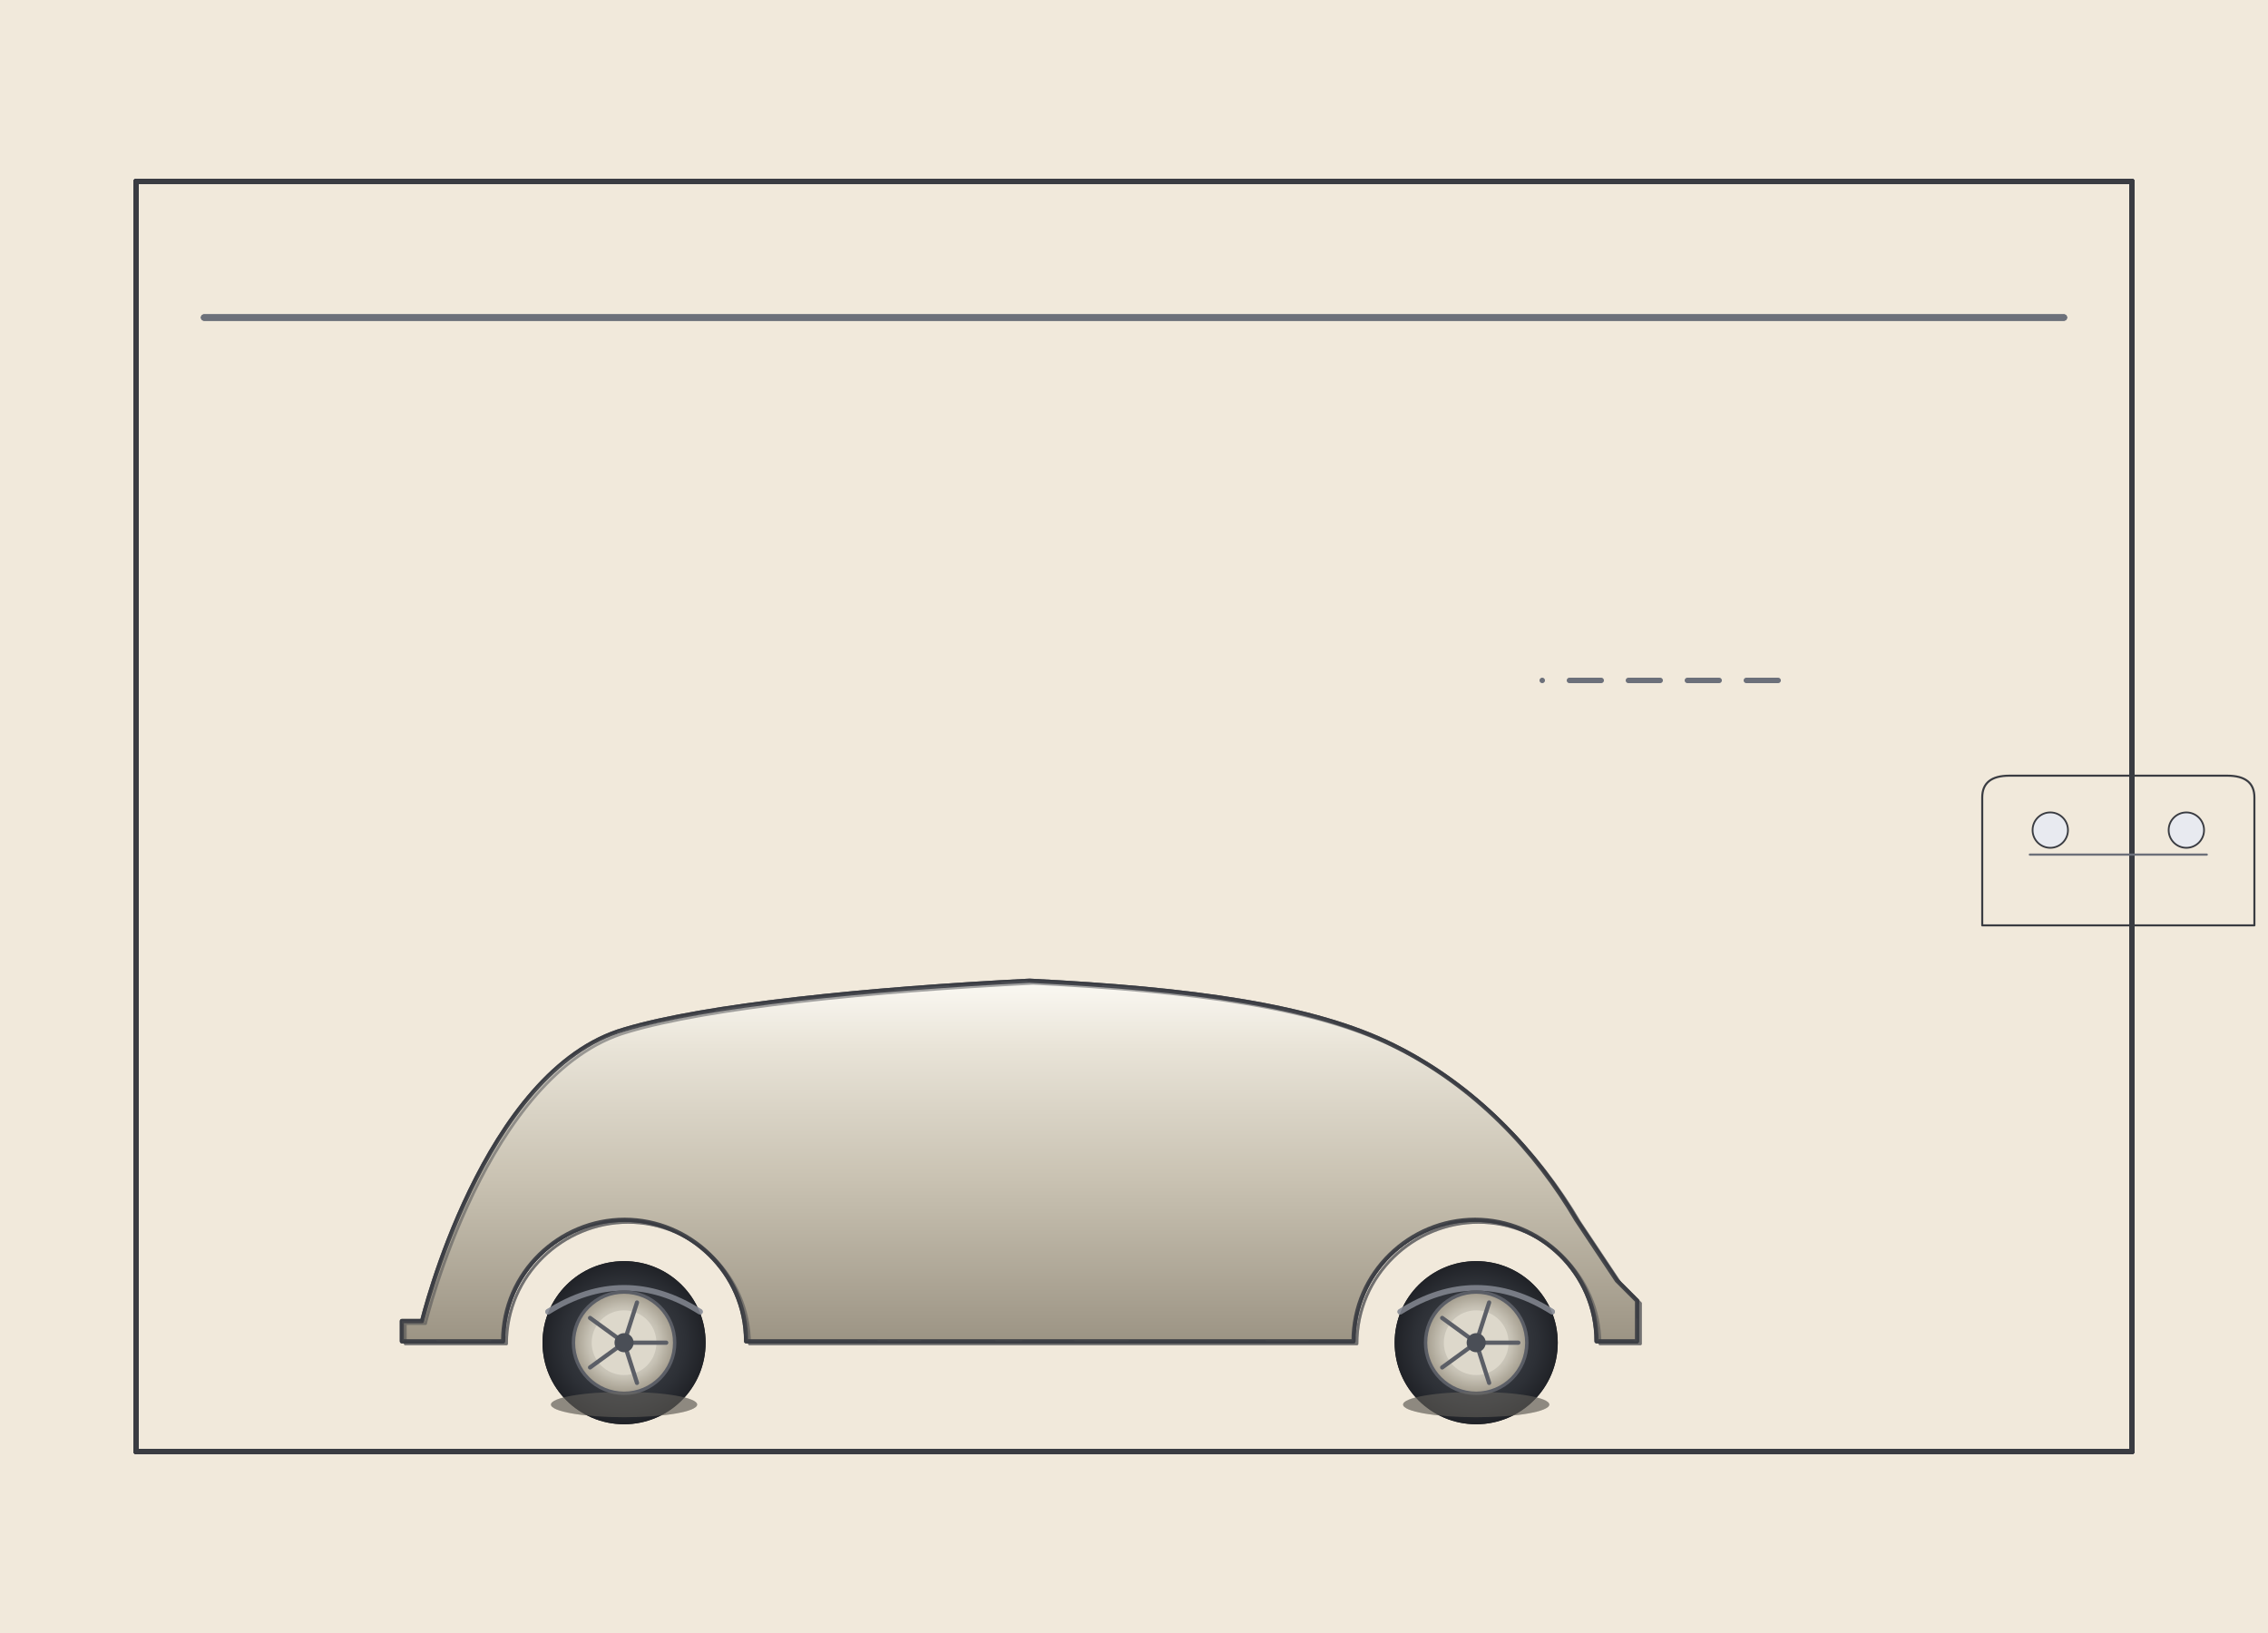
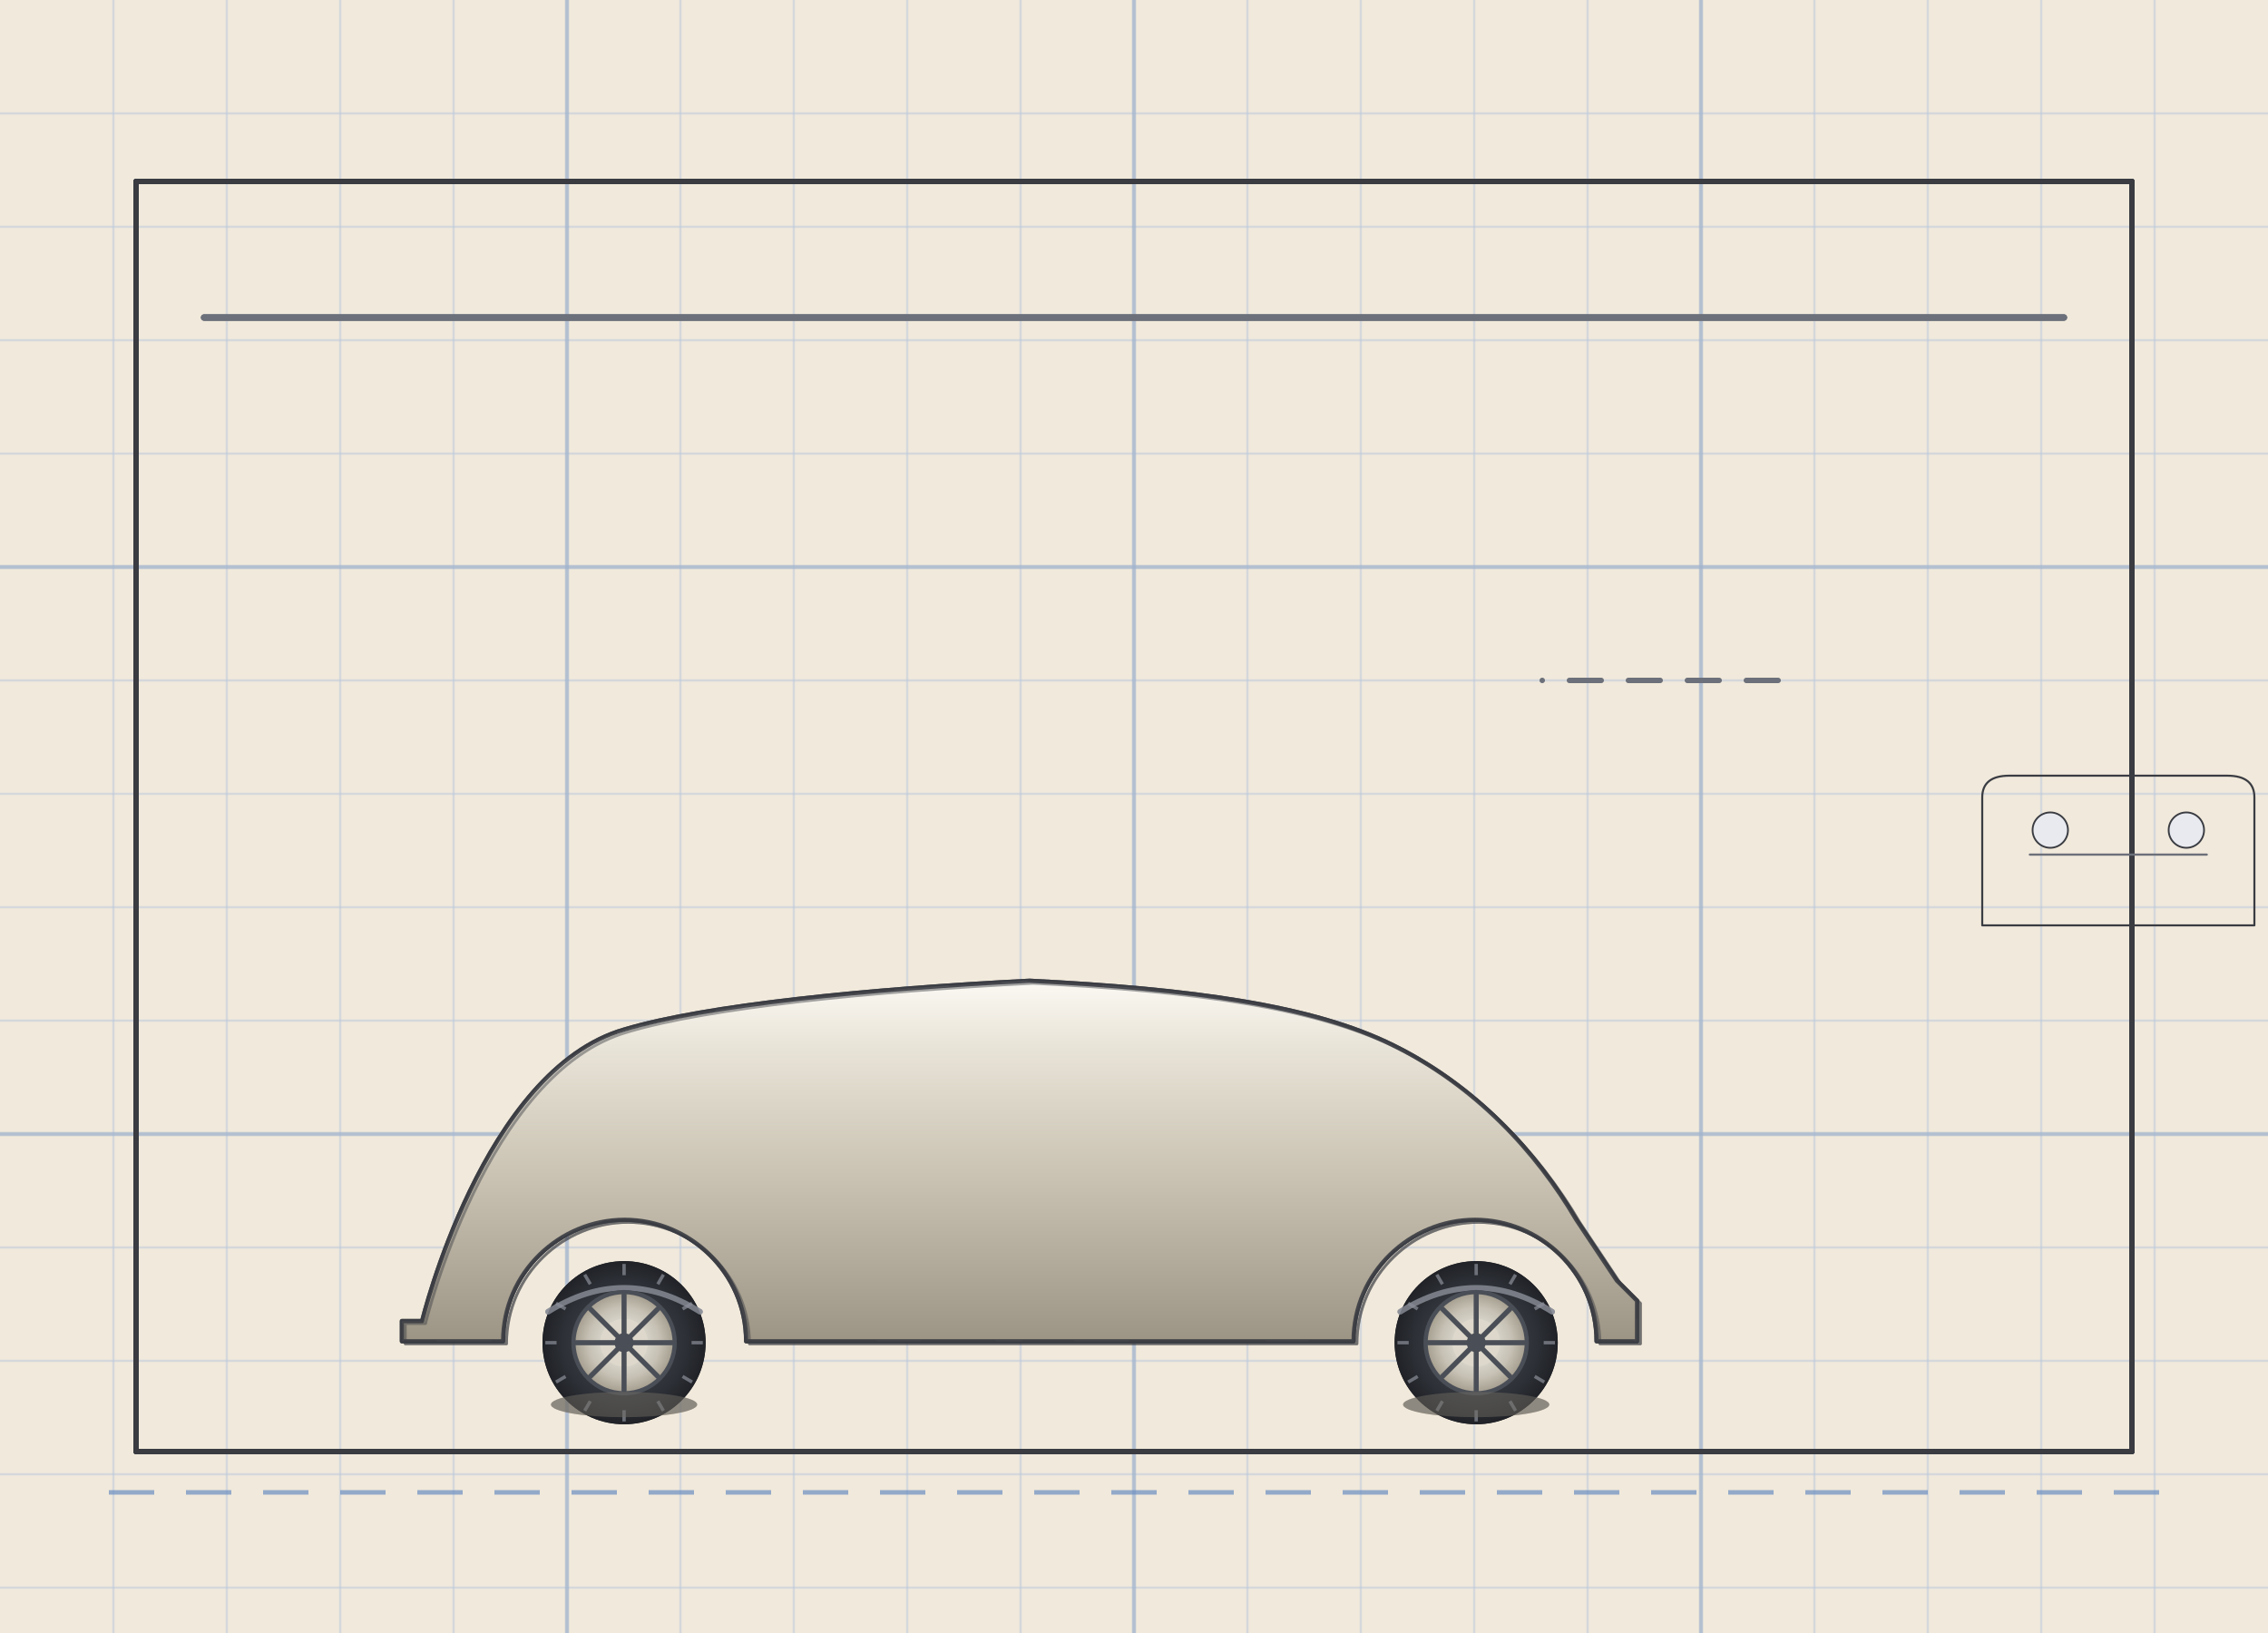
<svg xmlns="http://www.w3.org/2000/svg" viewBox="0 0 500 360" role="img">
  <defs>
    <linearGradient id="gBody" x1="0" y1="0" x2="0" y2="1">
      <stop offset="0%" stop-color="#FBF9F3" />
      <stop offset="18%" stop-color="#E9E4D8" />
      <stop offset="55%" stop-color="#C9C2B2" />
      <stop offset="100%" stop-color="#9C9484" />
    </linearGradient>
    <linearGradient id="gGlass" x1="0" y1="0" x2="0" y2="1">
      <stop offset="0%" stop-color="#55585F" />
      <stop offset="100%" stop-color="#7B7F88" />
    </linearGradient>
    <radialGradient id="gTire" cx="0.5" cy="0.5" r="0.5">
      <stop offset="0%" stop-color="#4A4E55" />
      <stop offset="75%" stop-color="#2D3036" />
      <stop offset="100%" stop-color="#202227" />
    </radialGradient>
    <radialGradient id="gRim" cx="0.5" cy="0.5" r="0.5">
      <stop offset="0%" stop-color="#F3F2EC" />
      <stop offset="70%" stop-color="#C6C1B4" />
      <stop offset="100%" stop-color="#A39C8D" />
    </radialGradient>
    <radialGradient id="gGround" cx="0.5" cy="0.5" r="0.5">
      <stop offset="0%" stop-color="#8A8478" stop-opacity="0.34" />
      <stop offset="100%" stop-color="#8A8478" stop-opacity="0" />
    </radialGradient>
    <radialGradient id="gMetal" cx="0.5" cy="0.36" r="0.66">
      <stop offset="0%" stop-color="#FDFCF8" />
      <stop offset="24%" stop-color="#D4CFC2" />
      <stop offset="48%" stop-color="#8B8478" />
      <stop offset="66%" stop-color="#3A3C42" />
      <stop offset="82%" stop-color="#B9B3A6" />
      <stop offset="100%" stop-color="#6E6A61" />
    </radialGradient>
    <radialGradient id="gMatte" cx="0.5" cy="0.42" r="0.62">
      <stop offset="0%" stop-color="#EFEDE6" />
      <stop offset="55%" stop-color="#B9B4A8" />
      <stop offset="100%" stop-color="#7D786E" />
    </radialGradient>
    <radialGradient id="gGlassBall" cx="0.36" cy="0.32" r="0.7">
      <stop offset="0%" stop-color="#FBF9F3" stop-opacity="0.2" />
      <stop offset="55%" stop-color="#7B7F88" stop-opacity="0.1" />
      <stop offset="100%" stop-color="#3A3C42" stop-opacity="0.38" />
    </radialGradient>
    <linearGradient id="gTonePaper" x1="0" y1="0" x2="0" y2="1">
      <stop offset="0%" stop-color="#D6D0C2" />
      <stop offset="100%" stop-color="#BCB5A5" />
    </linearGradient>
    <linearGradient id="gScreen" x1="0" y1="0" x2="0" y2="1">
      <stop offset="0%" stop-color="#41444C" />
      <stop offset="100%" stop-color="#22242A" />
    </linearGradient>
  </defs>
  <rect x="0" y="0" width="500" height="360" fill="#F1E9DB" />
+   <line x1="25" y1="0" x2="25" y2="360" stroke="#B9C8DC" stroke-width="0.5" opacity="0.5" />
+   <line x1="50" y1="0" x2="50" y2="360" stroke="#B9C8DC" stroke-width="0.5" opacity="0.5" />
+   <line x1="75" y1="0" x2="75" y2="360" stroke="#B9C8DC" stroke-width="0.5" opacity="0.5" />
+   <line x1="100" y1="0" x2="100" y2="360" stroke="#B9C8DC" stroke-width="0.5" opacity="0.5" />
+   <line x1="125" y1="0" x2="125" y2="360" stroke="#B9C8DC" stroke-width="0.5" opacity="0.5" />
+   <line x1="150" y1="0" x2="150" y2="360" stroke="#B9C8DC" stroke-width="0.5" opacity="0.5" />
+   <line x1="175" y1="0" x2="175" y2="360" stroke="#B9C8DC" stroke-width="0.5" opacity="0.5" />
+   <line x1="200" y1="0" x2="200" y2="360" stroke="#B9C8DC" stroke-width="0.5" opacity="0.5" />
+   <line x1="225" y1="0" x2="225" y2="360" stroke="#B9C8DC" stroke-width="0.5" opacity="0.5" />
+   <line x1="250" y1="0" x2="250" y2="360" stroke="#B9C8DC" stroke-width="0.5" opacity="0.5" />
+   <line x1="275" y1="0" x2="275" y2="360" stroke="#B9C8DC" stroke-width="0.5" opacity="0.5" />
+   <line x1="300" y1="0" x2="300" y2="360" stroke="#B9C8DC" stroke-width="0.5" opacity="0.5" />
+   <line x1="325" y1="0" x2="325" y2="360" stroke="#B9C8DC" stroke-width="0.5" opacity="0.5" />
+   <line x1="350" y1="0" x2="350" y2="360" stroke="#B9C8DC" stroke-width="0.5" opacity="0.5" />
+   <line x1="375" y1="0" x2="375" y2="360" stroke="#B9C8DC" stroke-width="0.5" opacity="0.5" />
+   <line x1="400" y1="0" x2="400" y2="360" stroke="#B9C8DC" stroke-width="0.5" opacity="0.5" />
+   <line x1="425" y1="0" x2="425" y2="360" stroke="#B9C8DC" stroke-width="0.5" opacity="0.5" />
+   <line x1="450" y1="0" x2="450" y2="360" stroke="#B9C8DC" stroke-width="0.5" opacity="0.5" />
+   <line x1="475" y1="0" x2="475" y2="360" stroke="#B9C8DC" stroke-width="0.5" opacity="0.5" />
+   <line x1="0" y1="25" x2="500" y2="25" stroke="#B9C8DC" stroke-width="0.5" opacity="0.5" />
+   <line x1="0" y1="50" x2="500" y2="50" stroke="#B9C8DC" stroke-width="0.5" opacity="0.5" />
+   <line x1="0" y1="75" x2="500" y2="75" stroke="#B9C8DC" stroke-width="0.5" opacity="0.5" />
+   <line x1="0" y1="100" x2="500" y2="100" stroke="#B9C8DC" stroke-width="0.5" opacity="0.5" />
+   <line x1="0" y1="125" x2="500" y2="125" stroke="#B9C8DC" stroke-width="0.5" opacity="0.5" />
+   <line x1="0" y1="150" x2="500" y2="150" stroke="#B9C8DC" stroke-width="0.5" opacity="0.5" />
+   <line x1="0" y1="175" x2="500" y2="175" stroke="#B9C8DC" stroke-width="0.5" opacity="0.5" />
+   <line x1="0" y1="200" x2="500" y2="200" stroke="#B9C8DC" stroke-width="0.5" opacity="0.5" />
+   <line x1="0" y1="225" x2="500" y2="225" stroke="#B9C8DC" stroke-width="0.5" opacity="0.5" />
+   <line x1="0" y1="250" x2="500" y2="250" stroke="#B9C8DC" stroke-width="0.5" opacity="0.5" />
+   <line x1="0" y1="275" x2="500" y2="275" stroke="#B9C8DC" stroke-width="0.5" opacity="0.5" />
+   <line x1="0" y1="300" x2="500" y2="300" stroke="#B9C8DC" stroke-width="0.5" opacity="0.5" />
+   <line x1="0" y1="325" x2="500" y2="325" stroke="#B9C8DC" stroke-width="0.5" opacity="0.5" />
+   <line x1="0" y1="350" x2="500" y2="350" stroke="#B9C8DC" stroke-width="0.5" opacity="0.5" />
+   <line x1="125" y1="0" x2="125" y2="360" stroke="#9FB2CC" stroke-width="0.9" opacity="0.65" />
+   <line x1="250" y1="0" x2="250" y2="360" stroke="#9FB2CC" stroke-width="0.9" opacity="0.65" />
+   <line x1="375" y1="0" x2="375" y2="360" stroke="#9FB2CC" stroke-width="0.9" opacity="0.65" />
+   <line x1="0" y1="125" x2="500" y2="125" stroke="#9FB2CC" stroke-width="0.9" opacity="0.65" />
+   <line x1="0" y1="250" x2="500" y2="250" stroke="#9FB2CC" stroke-width="0.9" opacity="0.65" />
+   <line x1="24" y1="329" x2="476" y2="329" stroke="#6B8FC2" stroke-width="1.0" stroke-dasharray="10 7" opacity="0.7" />
  <path d="M30 40 L470 40 L470 320 L30 320 Z" stroke="#3A3C42" stroke-width="1.2" stroke-linecap="round" stroke-linejoin="round" fill="none" />
  <line x1="45" y1="70" x2="455" y2="70" stroke="#6C707A" stroke-width="1.4" stroke-linecap="round" stroke-linejoin="round" />
  <path d="M30 40 L470 40 L470 320 L30 320 Z" stroke="#3A3C42" stroke-width="1.2" stroke-linecap="round" stroke-linejoin="round" fill="none" />
  <line x1="45" y1="70" x2="455" y2="70" stroke="#6C707A" stroke-width="1.4" stroke-linecap="round" stroke-linejoin="round" />
  <g transform="translate(70 110) scale(0.62)">
    <path d="M37.2 292.3 C37.2 292.3 58.8 203.0 109.2 188.6 C138.0 180.0 195.6 174.2 253.2 171.3 C310.8 174.2 354.0 180.0 382.8 194.4 C411.6 208.7 433.2 231.8 447.6 256.3 L462.0 277.9 L469.2 285.1 L469.2 299.5 L454.8 299.5 C454.8 275.0 434.6 256.3 411.6 256.3 C388.6 256.3 368.4 275.0 368.4 299.5 L152.4 299.5 C152.4 275.0 132.2 256.3 109.2 256.3 C86.2 256.3 66.0 275.0 66.0 299.5 L30.0 299.5 L30.0 292.3 Z" fill="url(#gBody)" />
    <path d="M37.2 292.3 C37.2 292.3 58.8 203.0 109.2 188.6 C138.0 180.0 195.6 174.2 253.2 171.3 C310.8 174.2 354.0 180.0 382.8 194.4 C411.6 208.7 433.2 231.8 447.6 256.3 L462.0 277.9 L469.2 285.1 L469.2 299.5 L454.8 299.5 C454.8 275.0 434.6 256.3 411.6 256.3 C388.6 256.3 368.4 275.0 368.4 299.5 L152.4 299.5 C152.4 275.0 132.2 256.3 109.2 256.3 C86.2 256.3 66.0 275.0 66.0 299.5 L30.0 299.5 L30.0 292.3 Z" stroke="#3A3C42" stroke-width="1.5" stroke-linecap="round" stroke-linejoin="round" fill="none" opacity="0.9" />
    <path d="M37.2 292.3 C37.2 292.3 58.8 203.0 109.2 188.6 C138.0 180.0 195.6 174.2 253.2 171.3 C310.8 174.2 354.0 180.0 382.8 194.4 C411.6 208.7 433.2 231.8 447.6 256.3 L462.0 277.9 L469.2 285.1 L469.2 299.5 L454.8 299.5 C454.8 275.0 434.6 256.3 411.6 256.3 C388.6 256.3 368.4 275.0 368.4 299.5 L152.4 299.5 C152.4 275.0 132.2 256.3 109.2 256.3 C86.2 256.3 66.0 275.0 66.0 299.5 L30.0 299.5 L30.0 292.3 Z" stroke="#3A3C42" stroke-width="1" stroke-linecap="round" stroke-linejoin="round" fill="none" opacity="0.45" transform="translate(1.2 0.9)" />
    <path d="M37.2 292.3 C37.2 292.3 58.8 203.0 109.2 188.6 C138.0 180.0 195.6 174.2 253.2 171.3 C310.8 174.2 354.0 180.0 382.8 194.4 C411.6 208.7 433.2 231.8 447.6 256.3 L462.0 277.9 L469.2 285.1 L469.2 299.5 L454.8 299.5 C454.8 275.0 434.6 256.3 411.6 256.3 C388.6 256.3 368.4 275.0 368.4 299.5 L152.4 299.5 C152.4 275.0 132.2 256.3 109.2 256.3 C86.2 256.3 66.0 275.0 66.0 299.5 L30.0 299.5 L30.0 292.3 Z" stroke="#3A3C42" stroke-width="0.8" stroke-linecap="round" stroke-linejoin="round" fill="none" stroke-dasharray="26 16 48 20 18 10" opacity="0.5" />
    <circle cx="109" cy="300" r="29" fill="url(#gTire)" />
+     <line x1="133.0" y1="300.0" x2="137.0" y2="300.0" stroke="#8B8F98" stroke-width="1.2" opacity="0.7" />
+     <line x1="129.8" y1="312.0" x2="133.2" y2="314.0" stroke="#8B8F98" stroke-width="1.2" opacity="0.7" />
+     <line x1="121.0" y1="320.8" x2="123.0" y2="324.2" stroke="#8B8F98" stroke-width="1.2" opacity="0.7" />
+     <line x1="109.0" y1="324.0" x2="109.0" y2="328.0" stroke="#8B8F98" stroke-width="1.2" opacity="0.7" />
+     <line x1="97.0" y1="320.8" x2="95.0" y2="324.2" stroke="#8B8F98" stroke-width="1.2" opacity="0.7" />
+     <line x1="88.2" y1="312.0" x2="84.8" y2="314.0" stroke="#8B8F98" stroke-width="1.2" opacity="0.7" />
+     <line x1="85.0" y1="300.0" x2="81.0" y2="300.0" stroke="#8B8F98" stroke-width="1.2" opacity="0.7" />
+     <line x1="88.2" y1="288.0" x2="84.8" y2="286.0" stroke="#8B8F98" stroke-width="1.2" opacity="0.7" />
+     <line x1="97.0" y1="279.2" x2="95.0" y2="275.8" stroke="#8B8F98" stroke-width="1.2" opacity="0.7" />
+     <line x1="109.0" y1="276.0" x2="109.0" y2="272.0" stroke="#8B8F98" stroke-width="1.2" opacity="0.7" />
+     <line x1="121.0" y1="279.2" x2="123.0" y2="275.8" stroke="#8B8F98" stroke-width="1.2" opacity="0.7" />
+     <line x1="129.8" y1="288.0" x2="133.2" y2="286.0" stroke="#8B8F98" stroke-width="1.2" opacity="0.7" />
    <path d="M82 289 Q109 272 136 289" stroke="#8B8F98" stroke-width="2.0" fill="none" stroke-linecap="round" opacity="0.8" />
-     <circle cx="109" cy="300" r="18" fill="url(#gRim)" stroke="#5B5E66" stroke-width="1.2" />
-     <circle cx="109" cy="300" r="11.5" fill="#DDD8CB" />
-     <line x1="109" y1="300" x2="124.0" y2="300.0" stroke="#5B5E66" stroke-width="1.5" stroke-linecap="round" />
-     <line x1="109" y1="300" x2="113.6" y2="314.3" stroke="#5B5E66" stroke-width="1.5" stroke-linecap="round" />
-     <line x1="109" y1="300" x2="96.9" y2="308.8" stroke="#5B5E66" stroke-width="1.5" stroke-linecap="round" />
-     <line x1="109" y1="300" x2="96.9" y2="291.2" stroke="#5B5E66" stroke-width="1.5" stroke-linecap="round" />
-     <line x1="109" y1="300" x2="113.6" y2="285.7" stroke="#5B5E66" stroke-width="1.5" stroke-linecap="round" />
+     <circle cx="109" cy="300" r="18" fill="url(#gRim)" stroke="#4A4E56" stroke-width="1.5" />
+     <circle cx="109" cy="300" r="8.5" fill="#DDD8CB" />
+     <line x1="109" y1="300" x2="126.0" y2="300.0" stroke="#4A4E56" stroke-width="1.8" stroke-linecap="round" />
+     <line x1="109" y1="300" x2="121.0" y2="312.0" stroke="#4A4E56" stroke-width="1.8" stroke-linecap="round" />
+     <line x1="109" y1="300" x2="109.0" y2="317.0" stroke="#4A4E56" stroke-width="1.8" stroke-linecap="round" />
+     <line x1="109" y1="300" x2="97.0" y2="312.0" stroke="#4A4E56" stroke-width="1.8" stroke-linecap="round" />
+     <line x1="109" y1="300" x2="92.0" y2="300.0" stroke="#4A4E56" stroke-width="1.8" stroke-linecap="round" />
+     <line x1="109" y1="300" x2="97.0" y2="288.0" stroke="#4A4E56" stroke-width="1.8" stroke-linecap="round" />
+     <line x1="109" y1="300" x2="109.0" y2="283.0" stroke="#4A4E56" stroke-width="1.8" stroke-linecap="round" />
+     <line x1="109" y1="300" x2="121.0" y2="288.0" stroke="#4A4E56" stroke-width="1.8" stroke-linecap="round" />
    <circle cx="109" cy="300" r="3.4" fill="#4A4E56" />
    <ellipse cx="109" cy="322" rx="26" ry="4.5" fill="#6E6A61" opacity="0.5" />
    <circle cx="412" cy="300" r="29" fill="url(#gTire)" />
+     <line x1="436.0" y1="300.0" x2="440.0" y2="300.0" stroke="#8B8F98" stroke-width="1.2" opacity="0.7" />
+     <line x1="432.8" y1="312.0" x2="436.2" y2="314.0" stroke="#8B8F98" stroke-width="1.2" opacity="0.7" />
+     <line x1="424.0" y1="320.8" x2="426.0" y2="324.2" stroke="#8B8F98" stroke-width="1.2" opacity="0.7" />
+     <line x1="412.0" y1="324.0" x2="412.0" y2="328.0" stroke="#8B8F98" stroke-width="1.2" opacity="0.7" />
+     <line x1="400.0" y1="320.8" x2="398.0" y2="324.2" stroke="#8B8F98" stroke-width="1.2" opacity="0.7" />
+     <line x1="391.2" y1="312.0" x2="387.8" y2="314.0" stroke="#8B8F98" stroke-width="1.2" opacity="0.7" />
+     <line x1="388.0" y1="300.0" x2="384.0" y2="300.0" stroke="#8B8F98" stroke-width="1.2" opacity="0.7" />
+     <line x1="391.2" y1="288.0" x2="387.8" y2="286.0" stroke="#8B8F98" stroke-width="1.2" opacity="0.7" />
+     <line x1="400.0" y1="279.2" x2="398.0" y2="275.8" stroke="#8B8F98" stroke-width="1.2" opacity="0.7" />
+     <line x1="412.0" y1="276.0" x2="412.0" y2="272.0" stroke="#8B8F98" stroke-width="1.2" opacity="0.7" />
+     <line x1="424.0" y1="279.2" x2="426.0" y2="275.8" stroke="#8B8F98" stroke-width="1.2" opacity="0.7" />
+     <line x1="432.8" y1="288.0" x2="436.2" y2="286.0" stroke="#8B8F98" stroke-width="1.2" opacity="0.7" />
    <path d="M385 289 Q412 272 439 289" stroke="#8B8F98" stroke-width="2.0" fill="none" stroke-linecap="round" opacity="0.8" />
-     <circle cx="412" cy="300" r="18" fill="url(#gRim)" stroke="#5B5E66" stroke-width="1.2" />
-     <circle cx="412" cy="300" r="11.5" fill="#DDD8CB" />
-     <line x1="412" y1="300" x2="427.0" y2="300.0" stroke="#5B5E66" stroke-width="1.5" stroke-linecap="round" />
-     <line x1="412" y1="300" x2="416.6" y2="314.3" stroke="#5B5E66" stroke-width="1.5" stroke-linecap="round" />
-     <line x1="412" y1="300" x2="399.9" y2="308.8" stroke="#5B5E66" stroke-width="1.5" stroke-linecap="round" />
-     <line x1="412" y1="300" x2="399.9" y2="291.2" stroke="#5B5E66" stroke-width="1.5" stroke-linecap="round" />
-     <line x1="412" y1="300" x2="416.6" y2="285.7" stroke="#5B5E66" stroke-width="1.5" stroke-linecap="round" />
+     <circle cx="412" cy="300" r="18" fill="url(#gRim)" stroke="#4A4E56" stroke-width="1.5" />
+     <circle cx="412" cy="300" r="8.5" fill="#DDD8CB" />
+     <line x1="412" y1="300" x2="429.0" y2="300.0" stroke="#4A4E56" stroke-width="1.8" stroke-linecap="round" />
+     <line x1="412" y1="300" x2="424.0" y2="312.0" stroke="#4A4E56" stroke-width="1.8" stroke-linecap="round" />
+     <line x1="412" y1="300" x2="412.0" y2="317.0" stroke="#4A4E56" stroke-width="1.8" stroke-linecap="round" />
+     <line x1="412" y1="300" x2="400.0" y2="312.0" stroke="#4A4E56" stroke-width="1.8" stroke-linecap="round" />
+     <line x1="412" y1="300" x2="395.0" y2="300.0" stroke="#4A4E56" stroke-width="1.8" stroke-linecap="round" />
+     <line x1="412" y1="300" x2="400.0" y2="288.0" stroke="#4A4E56" stroke-width="1.8" stroke-linecap="round" />
+     <line x1="412" y1="300" x2="412.0" y2="283.0" stroke="#4A4E56" stroke-width="1.8" stroke-linecap="round" />
+     <line x1="412" y1="300" x2="424.0" y2="288.0" stroke="#4A4E56" stroke-width="1.8" stroke-linecap="round" />
    <circle cx="412" cy="300" r="3.4" fill="#4A4E56" />
    <ellipse cx="412" cy="322" rx="26" ry="4.5" fill="#6E6A61" opacity="0.5" />
  </g>
  <path d="M30 40 L470 40 L470 320 L30 320 Z" stroke="#3A3C42" stroke-width="1.2" stroke-linecap="round" stroke-linejoin="round" fill="none" />
  <line x1="45" y1="70" x2="455" y2="70" stroke="#6C707A" stroke-width="1.4" stroke-linecap="round" stroke-linejoin="round" />
  <g transform="translate(70 110) scale(0.62)">
    <path d="M37.2 292.3 C37.2 292.3 58.8 203.0 109.2 188.6 C138.0 180.0 195.6 174.2 253.2 171.3 C310.8 174.2 354.0 180.0 382.8 194.4 C411.6 208.7 433.2 231.8 447.6 256.3 L462.0 277.9 L469.2 285.1 L469.2 299.5 L454.8 299.5 C454.8 275.0 434.6 256.3 411.6 256.3 C388.6 256.3 368.4 275.0 368.4 299.5 L152.4 299.5 C152.4 275.0 132.2 256.3 109.2 256.3 C86.2 256.3 66.0 275.0 66.0 299.5 L30.0 299.5 L30.0 292.3 Z" fill="url(#gBody)" />
    <path d="M37.2 292.3 C37.2 292.3 58.8 203.0 109.2 188.6 C138.0 180.0 195.6 174.2 253.2 171.3 C310.8 174.2 354.0 180.0 382.8 194.4 C411.6 208.7 433.2 231.8 447.6 256.3 L462.0 277.9 L469.2 285.1 L469.2 299.5 L454.8 299.5 C454.8 275.0 434.6 256.3 411.6 256.3 C388.6 256.3 368.4 275.0 368.4 299.5 L152.4 299.5 C152.4 275.0 132.2 256.3 109.2 256.3 C86.2 256.3 66.0 275.0 66.0 299.5 L30.0 299.5 L30.0 292.3 Z" stroke="#3A3C42" stroke-width="1.5" stroke-linecap="round" stroke-linejoin="round" fill="none" opacity="0.9" />
    <path d="M37.2 292.3 C37.2 292.3 58.8 203.0 109.2 188.6 C138.0 180.0 195.6 174.2 253.2 171.3 C310.8 174.2 354.0 180.0 382.8 194.4 C411.6 208.7 433.2 231.8 447.6 256.3 L462.0 277.9 L469.2 285.1 L469.2 299.5 L454.8 299.5 C454.8 275.0 434.6 256.3 411.6 256.3 C388.6 256.3 368.4 275.0 368.4 299.5 L152.4 299.5 C152.4 275.0 132.2 256.3 109.2 256.3 C86.2 256.3 66.0 275.0 66.0 299.5 L30.0 299.5 L30.0 292.3 Z" stroke="#3A3C42" stroke-width="1" stroke-linecap="round" stroke-linejoin="round" fill="none" opacity="0.45" transform="translate(1.2 0.9)" />
    <path d="M37.2 292.3 C37.2 292.3 58.8 203.0 109.2 188.6 C138.0 180.0 195.6 174.2 253.2 171.3 C310.8 174.2 354.0 180.0 382.8 194.4 C411.6 208.7 433.2 231.8 447.6 256.3 L462.0 277.9 L469.2 285.1 L469.2 299.5 L454.8 299.5 C454.8 275.0 434.6 256.3 411.6 256.3 C388.6 256.3 368.4 275.0 368.4 299.5 L152.4 299.5 C152.4 275.0 132.2 256.3 109.2 256.3 C86.2 256.3 66.0 275.0 66.0 299.5 L30.0 299.5 L30.0 292.3 Z" stroke="#3A3C42" stroke-width="0.8" stroke-linecap="round" stroke-linejoin="round" fill="none" stroke-dasharray="26 16 48 20 18 10" opacity="0.5" />
    <circle cx="109" cy="300" r="29" fill="url(#gTire)" />
+     <line x1="133.0" y1="300.0" x2="137.0" y2="300.0" stroke="#8B8F98" stroke-width="1.2" opacity="0.7" />
+     <line x1="129.8" y1="312.0" x2="133.2" y2="314.0" stroke="#8B8F98" stroke-width="1.2" opacity="0.7" />
+     <line x1="121.0" y1="320.8" x2="123.0" y2="324.2" stroke="#8B8F98" stroke-width="1.2" opacity="0.7" />
+     <line x1="109.0" y1="324.0" x2="109.0" y2="328.0" stroke="#8B8F98" stroke-width="1.2" opacity="0.7" />
+     <line x1="97.0" y1="320.8" x2="95.0" y2="324.2" stroke="#8B8F98" stroke-width="1.2" opacity="0.7" />
+     <line x1="88.2" y1="312.0" x2="84.8" y2="314.0" stroke="#8B8F98" stroke-width="1.2" opacity="0.7" />
+     <line x1="85.0" y1="300.0" x2="81.0" y2="300.0" stroke="#8B8F98" stroke-width="1.2" opacity="0.7" />
+     <line x1="88.2" y1="288.0" x2="84.8" y2="286.0" stroke="#8B8F98" stroke-width="1.2" opacity="0.7" />
+     <line x1="97.0" y1="279.2" x2="95.0" y2="275.8" stroke="#8B8F98" stroke-width="1.2" opacity="0.7" />
+     <line x1="109.0" y1="276.0" x2="109.0" y2="272.0" stroke="#8B8F98" stroke-width="1.2" opacity="0.7" />
+     <line x1="121.0" y1="279.2" x2="123.0" y2="275.8" stroke="#8B8F98" stroke-width="1.2" opacity="0.7" />
+     <line x1="129.8" y1="288.0" x2="133.2" y2="286.0" stroke="#8B8F98" stroke-width="1.2" opacity="0.7" />
    <path d="M82 289 Q109 272 136 289" stroke="#8B8F98" stroke-width="2.0" fill="none" stroke-linecap="round" opacity="0.8" />
-     <circle cx="109" cy="300" r="18" fill="url(#gRim)" stroke="#5B5E66" stroke-width="1.2" />
-     <circle cx="109" cy="300" r="11.5" fill="#DDD8CB" />
-     <line x1="109" y1="300" x2="124.0" y2="300.0" stroke="#5B5E66" stroke-width="1.5" stroke-linecap="round" />
-     <line x1="109" y1="300" x2="113.6" y2="314.3" stroke="#5B5E66" stroke-width="1.5" stroke-linecap="round" />
-     <line x1="109" y1="300" x2="96.9" y2="308.8" stroke="#5B5E66" stroke-width="1.5" stroke-linecap="round" />
-     <line x1="109" y1="300" x2="96.9" y2="291.2" stroke="#5B5E66" stroke-width="1.5" stroke-linecap="round" />
-     <line x1="109" y1="300" x2="113.6" y2="285.7" stroke="#5B5E66" stroke-width="1.5" stroke-linecap="round" />
+     <circle cx="109" cy="300" r="18" fill="url(#gRim)" stroke="#4A4E56" stroke-width="1.5" />
+     <circle cx="109" cy="300" r="8.5" fill="#DDD8CB" />
+     <line x1="109" y1="300" x2="126.0" y2="300.0" stroke="#4A4E56" stroke-width="1.8" stroke-linecap="round" />
+     <line x1="109" y1="300" x2="121.0" y2="312.0" stroke="#4A4E56" stroke-width="1.8" stroke-linecap="round" />
+     <line x1="109" y1="300" x2="109.0" y2="317.0" stroke="#4A4E56" stroke-width="1.8" stroke-linecap="round" />
+     <line x1="109" y1="300" x2="97.0" y2="312.0" stroke="#4A4E56" stroke-width="1.8" stroke-linecap="round" />
+     <line x1="109" y1="300" x2="92.0" y2="300.0" stroke="#4A4E56" stroke-width="1.8" stroke-linecap="round" />
+     <line x1="109" y1="300" x2="97.0" y2="288.0" stroke="#4A4E56" stroke-width="1.8" stroke-linecap="round" />
+     <line x1="109" y1="300" x2="109.0" y2="283.0" stroke="#4A4E56" stroke-width="1.8" stroke-linecap="round" />
+     <line x1="109" y1="300" x2="121.0" y2="288.0" stroke="#4A4E56" stroke-width="1.8" stroke-linecap="round" />
    <circle cx="109" cy="300" r="3.4" fill="#4A4E56" />
    <ellipse cx="109" cy="322" rx="26" ry="4.5" fill="#6E6A61" opacity="0.5" />
    <circle cx="412" cy="300" r="29" fill="url(#gTire)" />
+     <line x1="436.0" y1="300.0" x2="440.0" y2="300.0" stroke="#8B8F98" stroke-width="1.2" opacity="0.7" />
+     <line x1="432.8" y1="312.0" x2="436.2" y2="314.0" stroke="#8B8F98" stroke-width="1.2" opacity="0.7" />
+     <line x1="424.0" y1="320.8" x2="426.0" y2="324.2" stroke="#8B8F98" stroke-width="1.2" opacity="0.7" />
+     <line x1="412.0" y1="324.0" x2="412.0" y2="328.0" stroke="#8B8F98" stroke-width="1.2" opacity="0.7" />
+     <line x1="400.0" y1="320.8" x2="398.0" y2="324.2" stroke="#8B8F98" stroke-width="1.2" opacity="0.7" />
+     <line x1="391.2" y1="312.0" x2="387.8" y2="314.0" stroke="#8B8F98" stroke-width="1.2" opacity="0.7" />
+     <line x1="388.0" y1="300.0" x2="384.0" y2="300.0" stroke="#8B8F98" stroke-width="1.2" opacity="0.7" />
+     <line x1="391.2" y1="288.0" x2="387.8" y2="286.0" stroke="#8B8F98" stroke-width="1.2" opacity="0.7" />
+     <line x1="400.0" y1="279.2" x2="398.0" y2="275.8" stroke="#8B8F98" stroke-width="1.2" opacity="0.7" />
+     <line x1="412.0" y1="276.0" x2="412.0" y2="272.0" stroke="#8B8F98" stroke-width="1.2" opacity="0.7" />
+     <line x1="424.0" y1="279.2" x2="426.0" y2="275.8" stroke="#8B8F98" stroke-width="1.2" opacity="0.7" />
+     <line x1="432.8" y1="288.0" x2="436.2" y2="286.0" stroke="#8B8F98" stroke-width="1.2" opacity="0.7" />
    <path d="M385 289 Q412 272 439 289" stroke="#8B8F98" stroke-width="2.0" fill="none" stroke-linecap="round" opacity="0.8" />
-     <circle cx="412" cy="300" r="18" fill="url(#gRim)" stroke="#5B5E66" stroke-width="1.2" />
-     <circle cx="412" cy="300" r="11.5" fill="#DDD8CB" />
-     <line x1="412" y1="300" x2="427.0" y2="300.0" stroke="#5B5E66" stroke-width="1.5" stroke-linecap="round" />
-     <line x1="412" y1="300" x2="416.6" y2="314.3" stroke="#5B5E66" stroke-width="1.5" stroke-linecap="round" />
-     <line x1="412" y1="300" x2="399.9" y2="308.8" stroke="#5B5E66" stroke-width="1.5" stroke-linecap="round" />
-     <line x1="412" y1="300" x2="399.9" y2="291.2" stroke="#5B5E66" stroke-width="1.5" stroke-linecap="round" />
-     <line x1="412" y1="300" x2="416.6" y2="285.7" stroke="#5B5E66" stroke-width="1.5" stroke-linecap="round" />
+     <circle cx="412" cy="300" r="18" fill="url(#gRim)" stroke="#4A4E56" stroke-width="1.5" />
+     <circle cx="412" cy="300" r="8.5" fill="#DDD8CB" />
+     <line x1="412" y1="300" x2="429.0" y2="300.0" stroke="#4A4E56" stroke-width="1.8" stroke-linecap="round" />
+     <line x1="412" y1="300" x2="424.0" y2="312.0" stroke="#4A4E56" stroke-width="1.8" stroke-linecap="round" />
+     <line x1="412" y1="300" x2="412.0" y2="317.0" stroke="#4A4E56" stroke-width="1.8" stroke-linecap="round" />
+     <line x1="412" y1="300" x2="400.0" y2="312.0" stroke="#4A4E56" stroke-width="1.8" stroke-linecap="round" />
+     <line x1="412" y1="300" x2="395.0" y2="300.0" stroke="#4A4E56" stroke-width="1.8" stroke-linecap="round" />
+     <line x1="412" y1="300" x2="400.0" y2="288.0" stroke="#4A4E56" stroke-width="1.8" stroke-linecap="round" />
+     <line x1="412" y1="300" x2="412.0" y2="283.0" stroke="#4A4E56" stroke-width="1.8" stroke-linecap="round" />
+     <line x1="412" y1="300" x2="424.0" y2="288.0" stroke="#4A4E56" stroke-width="1.8" stroke-linecap="round" />
    <circle cx="412" cy="300" r="3.4" fill="#4A4E56" />
    <ellipse cx="412" cy="322" rx="26" ry="4.5" fill="#6E6A61" opacity="0.5" />
  </g>
  <g transform="translate(392 120) scale(0.3)">
    <path d="M170 170 L330 170 Q350 170 350 186 L350 280 L150 280 L150 186 Q150 170 170 170 Z" stroke="#3A3C42" stroke-width="1.5" stroke-linecap="round" stroke-linejoin="round" fill="none" />
    <circle cx="200" cy="210" r="13" stroke="#3A3C42" stroke-width="1.3" stroke-linecap="round" stroke-linejoin="round" fill="#E8EAF0" />
    <circle cx="300" cy="210" r="13" stroke="#3A3C42" stroke-width="1.3" stroke-linecap="round" stroke-linejoin="round" fill="#E8EAF0" />
    <line x1="185" y1="228" x2="315" y2="228" stroke="#6C707A" stroke-width="1.6" stroke-linecap="round" stroke-linejoin="round" />
  </g>
  <line x1="392" y1="150" x2="340" y2="150" stroke="#6C707A" stroke-width="1.2" stroke-linecap="round" stroke-linejoin="round" stroke-dasharray="7 6" />
</svg>
